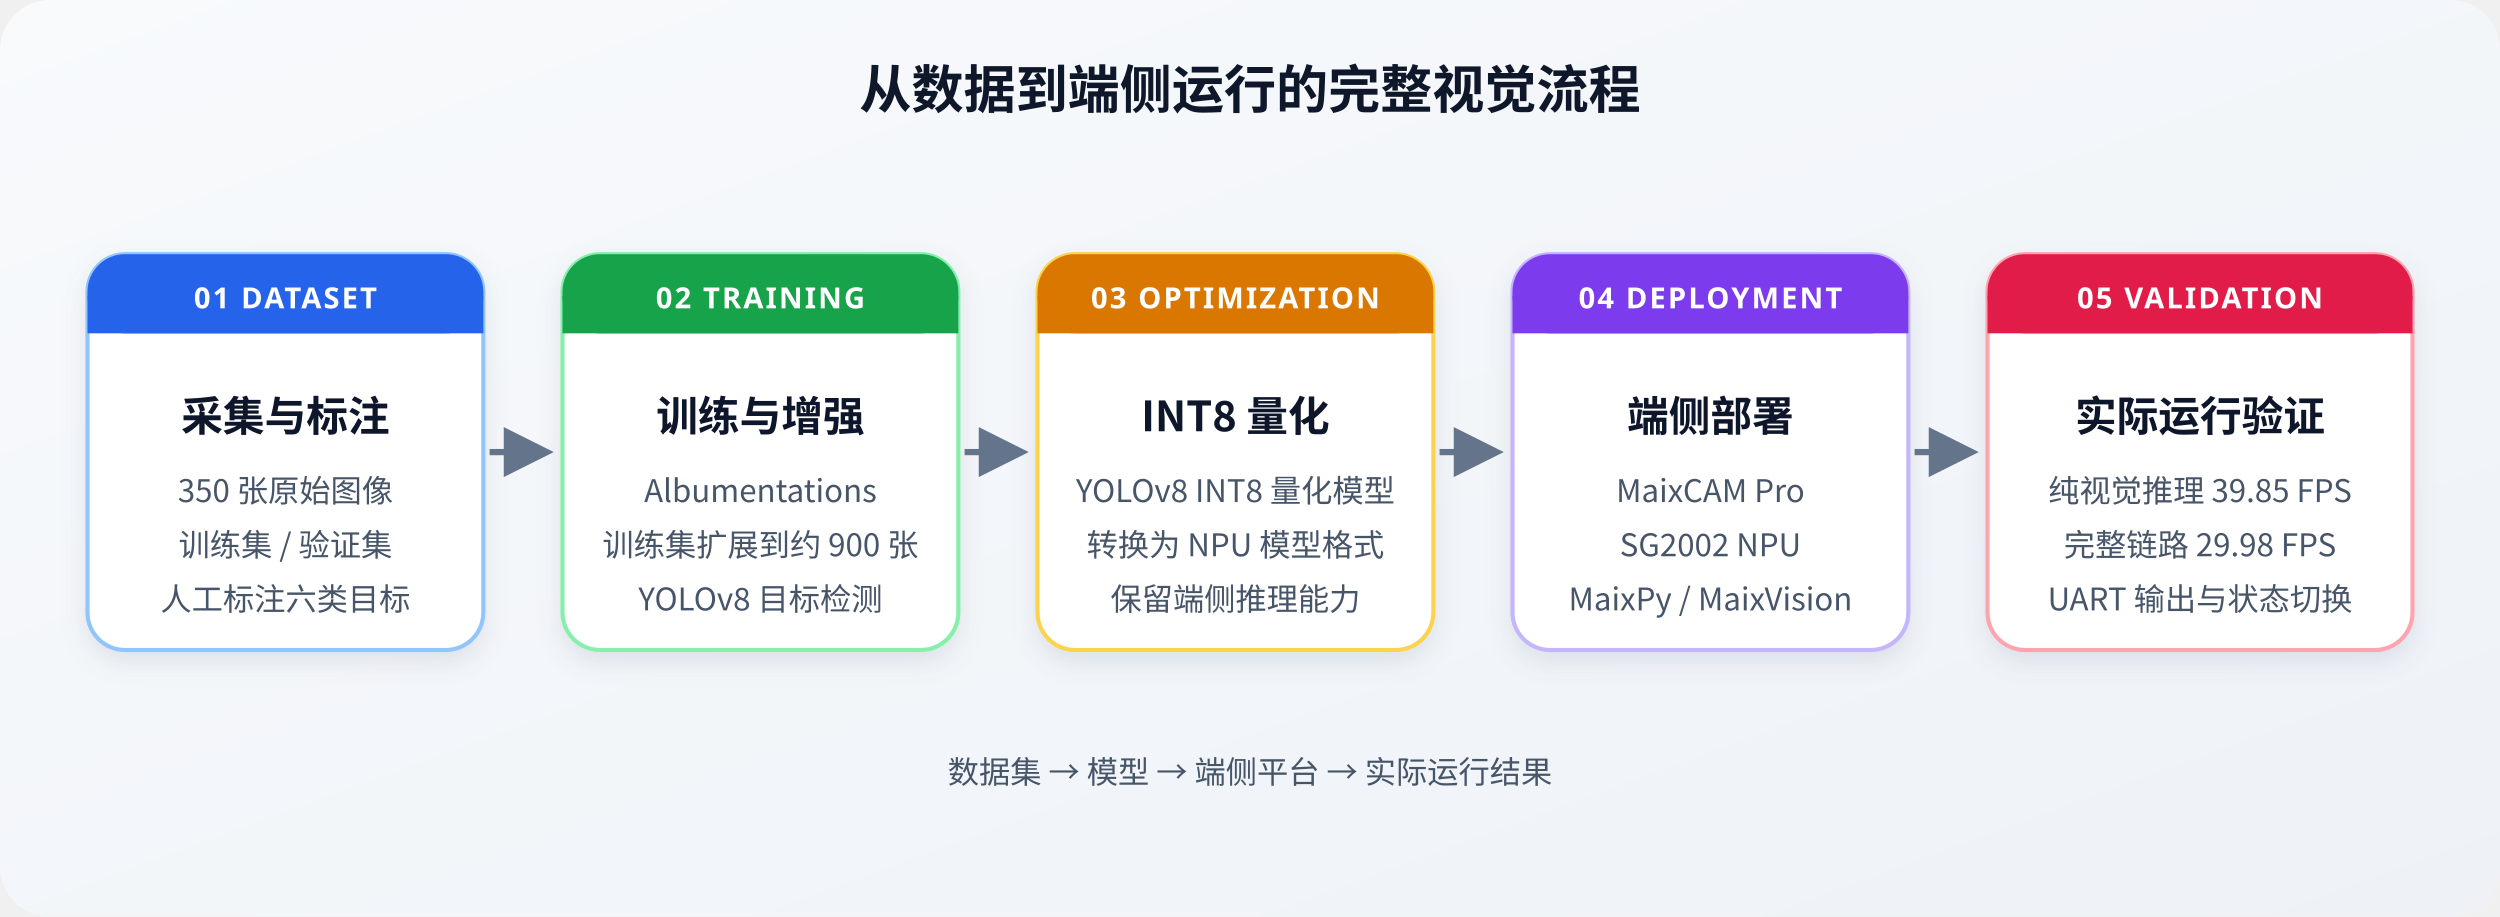
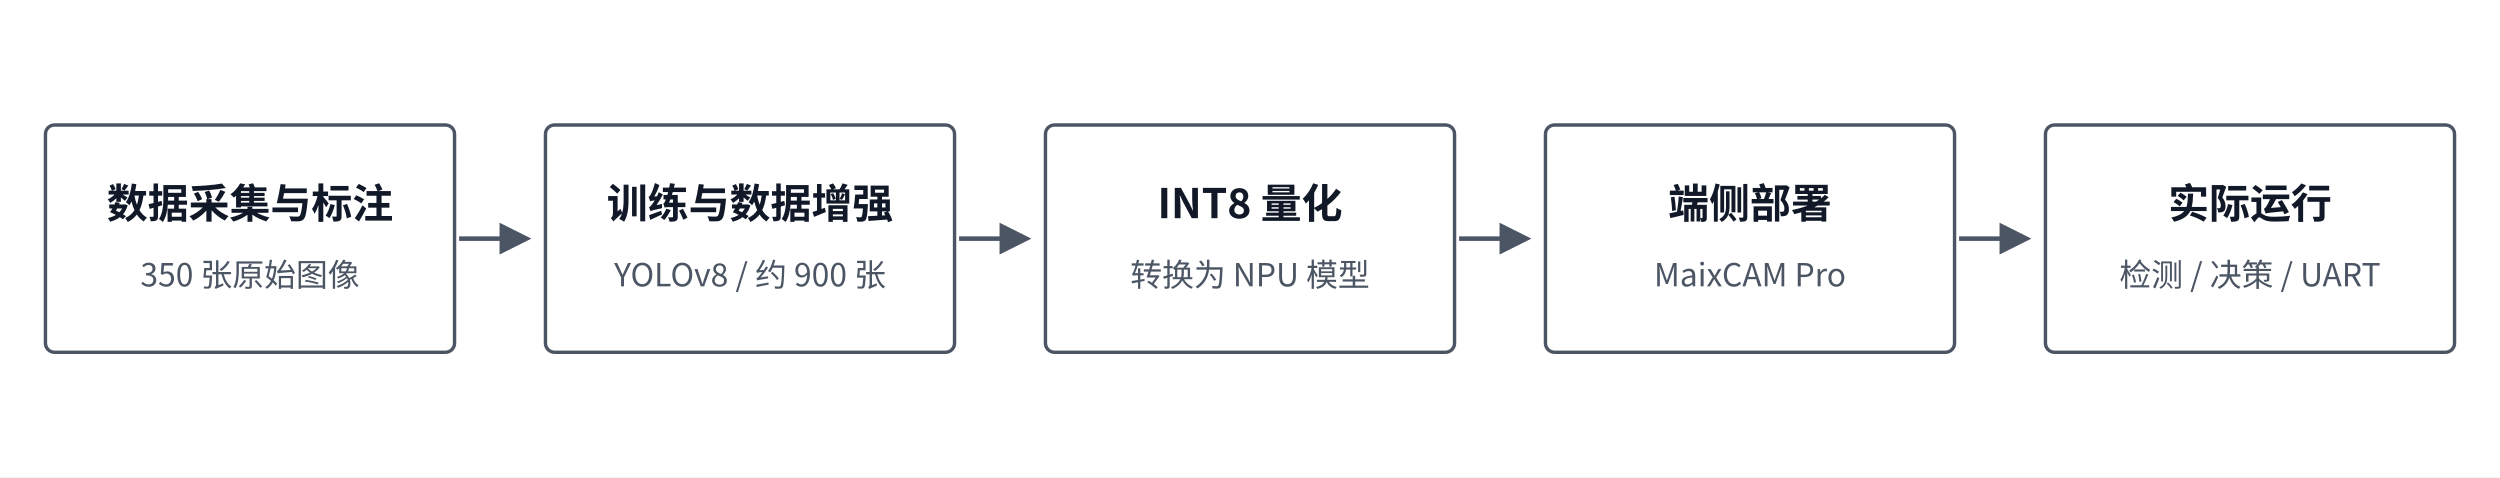
- <svg xmlns="http://www.w3.org/2000/svg" width="1200" height="440" viewBox="0 0 1200 440" role="img" aria-labelledby="title desc">
+ <svg xmlns="http://www.w3.org/2000/svg" width="1100" height="210" viewBox="0 0 1100 210" role="img" aria-labelledby="title desc">
  <defs>
-     <linearGradient id="bg" x1="0" x2="1" y1="0" y2="1">
-       <stop offset="0" stop-color="#f8fafc" />
-       <stop offset="1" stop-color="#eef2f7" />
-     </linearGradient>
-     <filter id="shadow" x="-20%" y="-20%" width="140%" height="140%">
-       <feDropShadow dx="0" dy="5" stdDeviation="6" flood-color="#64748b" flood-opacity="0.16" />
-     </filter>
-     <marker id="arrow" viewBox="0 0 10 10" refX="8" refY="5" markerWidth="8" markerHeight="8" orient="auto-start-reverse">
-       <path d="M 0 0 L 10 5 L 0 10 z" fill="#64748b" />
+     <marker id="arrow" viewBox="0 0 10 10" refX="8" refY="5" markerWidth="7" markerHeight="7" orient="auto">
+       <path d="M 0 0 L 10 5 L 0 10 z" fill="#4b5563" />
    </marker>
    <style>
-       .title { font: 700 25px "Microsoft YaHei", "Noto Sans CJK SC", sans-serif; fill: #0f172a; }
-       .step { font: 700 20px "Microsoft YaHei", "Noto Sans CJK SC", sans-serif; fill: #0f172a; }
-       .detail { font: 15px "Microsoft YaHei", "Noto Sans CJK SC", sans-serif; fill: #475569; }
-       .tag { font: 700 14px "Segoe UI", sans-serif; fill: #ffffff; letter-spacing: 1px; }
+       .box { fill: #ffffff; stroke: #4b5563; stroke-width: 1.5; }
+       .step { font: 600 18px "Microsoft YaHei", "Noto Sans CJK SC", sans-serif; fill: #111827; }
+       .detail { font: 14px "Microsoft YaHei", "Noto Sans CJK SC", sans-serif; fill: #4b5563; }
+       .line { fill: none; stroke: #4b5563; stroke-width: 2; marker-end: url(#arrow); }
    </style>
  </defs>
-   <rect width="1200" height="440" rx="24" fill="url(#bg)" />
-   <text x="600" y="52" text-anchor="middle" class="title">从数据到端侧运行的完整视觉流程</text>
-   <g filter="url(#shadow)">
-     <rect x="42" y="122" width="190" height="190" rx="18" fill="#ffffff" stroke="#93c5fd" stroke-width="2" />
-     <rect x="42" y="122" width="190" height="38" rx="18" fill="#2563eb" />
-     <rect x="42" y="142" width="190" height="18" fill="#2563eb" />
-     <text x="137" y="148" text-anchor="middle" class="tag">01  DATASET</text>
-     <text x="137" y="207" text-anchor="middle" class="step">采集与标注</text>
-     <text x="137" y="241" text-anchor="middle" class="detail">350 张原始图像</text>
-     <text x="137" y="267" text-anchor="middle" class="detail">训练集 / 验证集</text>
-     <text x="137" y="293" text-anchor="middle" class="detail">人工标注六类目标</text>
+   <rect width="1100" height="210" fill="#ffffff" />
+   <g>
+     <rect class="box" x="20" y="55" width="180" height="100" rx="4" />
+     <text class="step" x="110" y="96" text-anchor="middle">数据采集与标注</text>
+     <text class="detail" x="110" y="126" text-anchor="middle">350 张原始图像</text>
+     <rect class="box" x="240" y="55" width="180" height="100" rx="4" />
+     <text class="step" x="330" y="96" text-anchor="middle">训练与数据增强</text>
+     <text class="detail" x="330" y="126" text-anchor="middle">YOLOv8 / 约 900 张</text>
+     <rect class="box" x="460" y="55" width="180" height="100" rx="4" />
+     <text class="step" x="550" y="96" text-anchor="middle">INT8 量化</text>
+     <text class="detail" x="550" y="126" text-anchor="middle">转换为 NPU 模型</text>
+     <rect class="box" x="680" y="55" width="180" height="100" rx="4" />
+     <text class="step" x="770" y="96" text-anchor="middle">端侧部署</text>
+     <text class="detail" x="770" y="126" text-anchor="middle">MaixCAM Pro</text>
+     <rect class="box" x="900" y="55" width="180" height="100" rx="4" />
+     <text class="step" x="990" y="96" text-anchor="middle">实际运行</text>
+     <text class="detail" x="990" y="126" text-anchor="middle">检测 / 决策 / UART</text>
  </g>
-   <g filter="url(#shadow)">
-     <rect x="270" y="122" width="190" height="190" rx="18" fill="#ffffff" stroke="#86efac" stroke-width="2" />
-     <rect x="270" y="122" width="190" height="38" rx="18" fill="#16a34a" />
-     <rect x="270" y="142" width="190" height="18" fill="#16a34a" />
-     <text x="365" y="148" text-anchor="middle" class="tag">02  TRAINING</text>
-     <text x="365" y="207" text-anchor="middle" class="step">训练与增强</text>
-     <text x="365" y="241" text-anchor="middle" class="detail">Albumentations</text>
-     <text x="365" y="267" text-anchor="middle" class="detail">训练集扩展到约 900 张</text>
-     <text x="365" y="293" text-anchor="middle" class="detail">YOLOv8 目标检测</text>
-   </g>
-   <g filter="url(#shadow)">
-     <rect x="498" y="122" width="190" height="190" rx="18" fill="#ffffff" stroke="#fcd34d" stroke-width="2" />
-     <rect x="498" y="122" width="190" height="38" rx="18" fill="#d97706" />
-     <rect x="498" y="142" width="190" height="18" fill="#d97706" />
-     <text x="593" y="148" text-anchor="middle" class="tag">03  OPTIMIZATION</text>
-     <text x="593" y="207" text-anchor="middle" class="step">INT8 量化</text>
-     <text x="593" y="241" text-anchor="middle" class="detail">YOLOv8 INT8 量化模型</text>
-     <text x="593" y="267" text-anchor="middle" class="detail">转换为 NPU 模型格式</text>
-     <text x="593" y="293" text-anchor="middle" class="detail">保留端侧推理能力</text>
-   </g>
-   <g filter="url(#shadow)">
-     <rect x="726" y="122" width="190" height="190" rx="18" fill="#ffffff" stroke="#c4b5fd" stroke-width="2" />
-     <rect x="726" y="122" width="190" height="38" rx="18" fill="#7c3aed" />
-     <rect x="726" y="142" width="190" height="18" fill="#7c3aed" />
-     <text x="821" y="148" text-anchor="middle" class="tag">04  DEPLOYMENT</text>
-     <text x="821" y="207" text-anchor="middle" class="step">端侧部署</text>
-     <text x="821" y="241" text-anchor="middle" class="detail">MaixCAM Pro</text>
-     <text x="821" y="267" text-anchor="middle" class="detail">SG2002 NPU</text>
-     <text x="821" y="293" text-anchor="middle" class="detail">MaixPy / MaixVision</text>
-   </g>
-   <g filter="url(#shadow)">
-     <rect x="954" y="122" width="204" height="190" rx="18" fill="#ffffff" stroke="#fda4af" stroke-width="2" />
-     <rect x="954" y="122" width="204" height="38" rx="18" fill="#e11d48" />
-     <rect x="954" y="142" width="204" height="18" fill="#e11d48" />
-     <text x="1056" y="148" text-anchor="middle" class="tag">05  VALIDATION</text>
-     <text x="1056" y="207" text-anchor="middle" class="step">实际运行验证</text>
-     <text x="1056" y="241" text-anchor="middle" class="detail">纯视觉推理 39.85 FPS</text>
-     <text x="1056" y="267" text-anchor="middle" class="detail">完整链路 29.98 FPS</text>
-     <text x="1056" y="293" text-anchor="middle" class="detail">UART 输出与状态切换</text>
-   </g>
-   <g fill="none" stroke="#64748b" stroke-width="3" marker-end="url(#arrow)">
-     <path d="M 235 217 H 261" />
-     <path d="M 463 217 H 489" />
-     <path d="M 691 217 H 717" />
-     <path d="M 919 217 H 945" />
-   </g>
-   <text x="600" y="376" text-anchor="middle" class="detail">数据集 → 模型 → 端侧平台 → 实际运行结果</text>
+   <path class="line" d="M 202 105 H 231" />
+   <path class="line" d="M 422 105 H 451" />
+   <path class="line" d="M 642 105 H 671" />
+   <path class="line" d="M 862 105 H 891" />
</svg>
